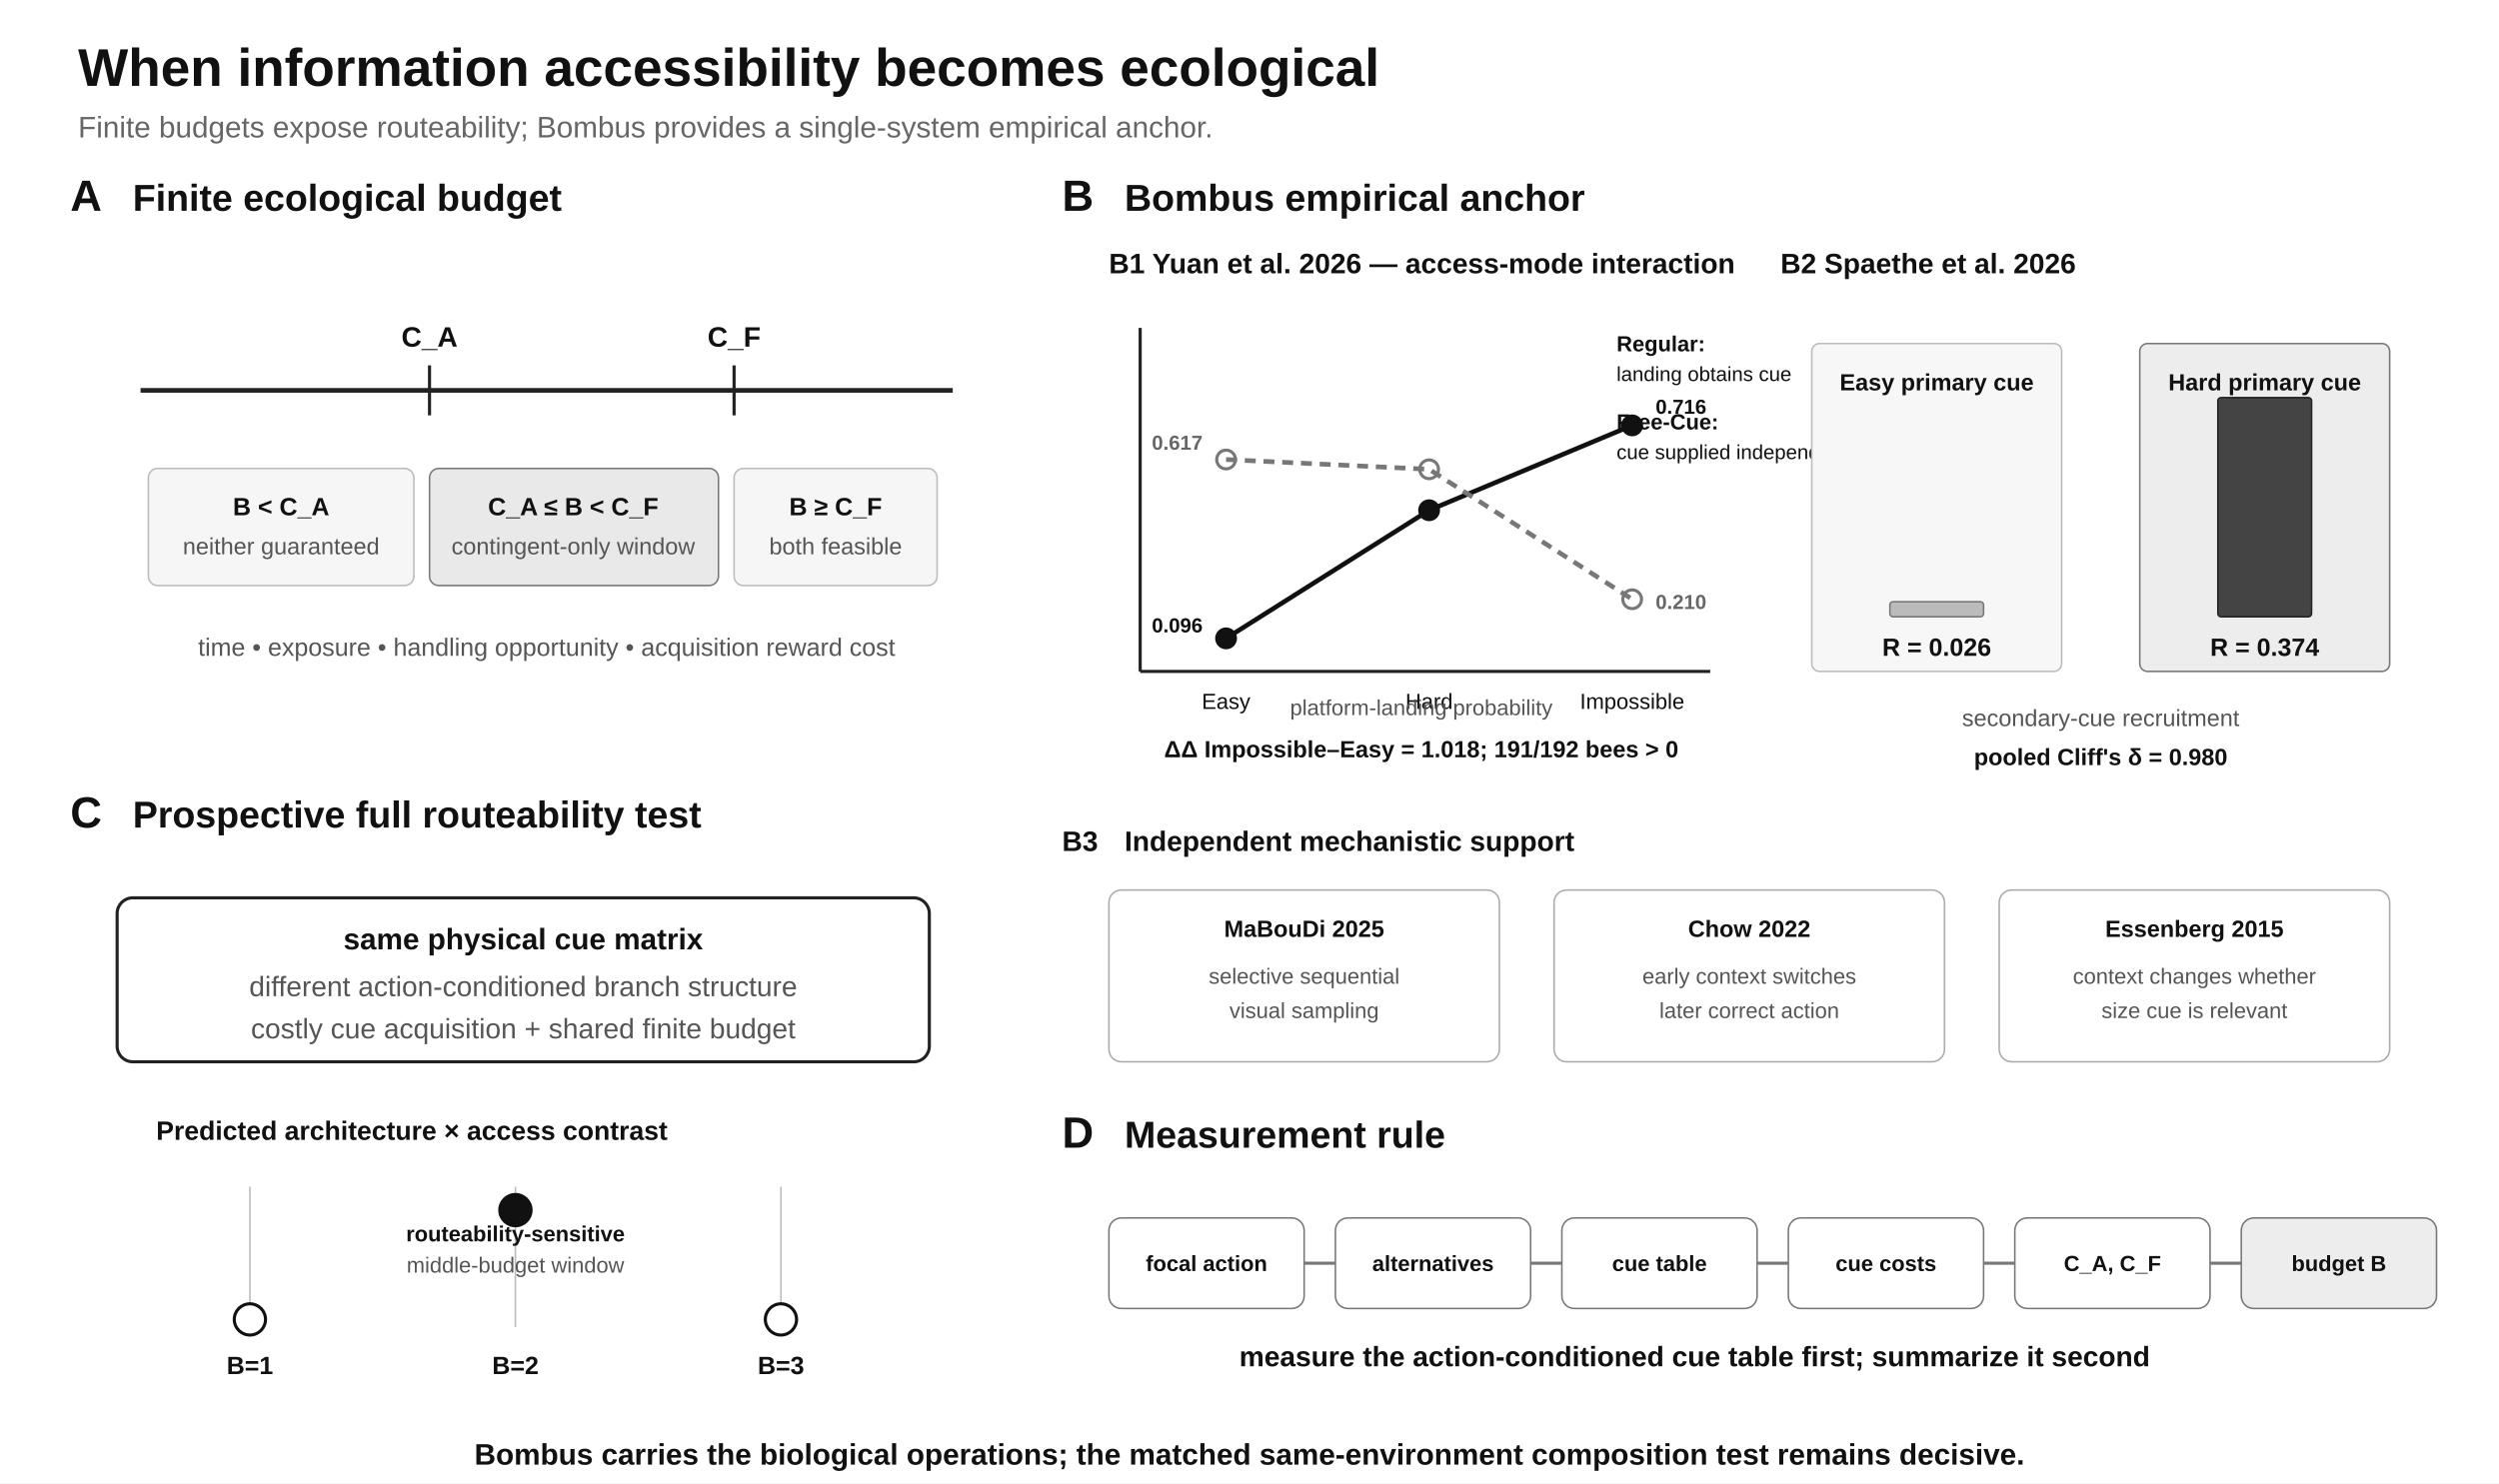
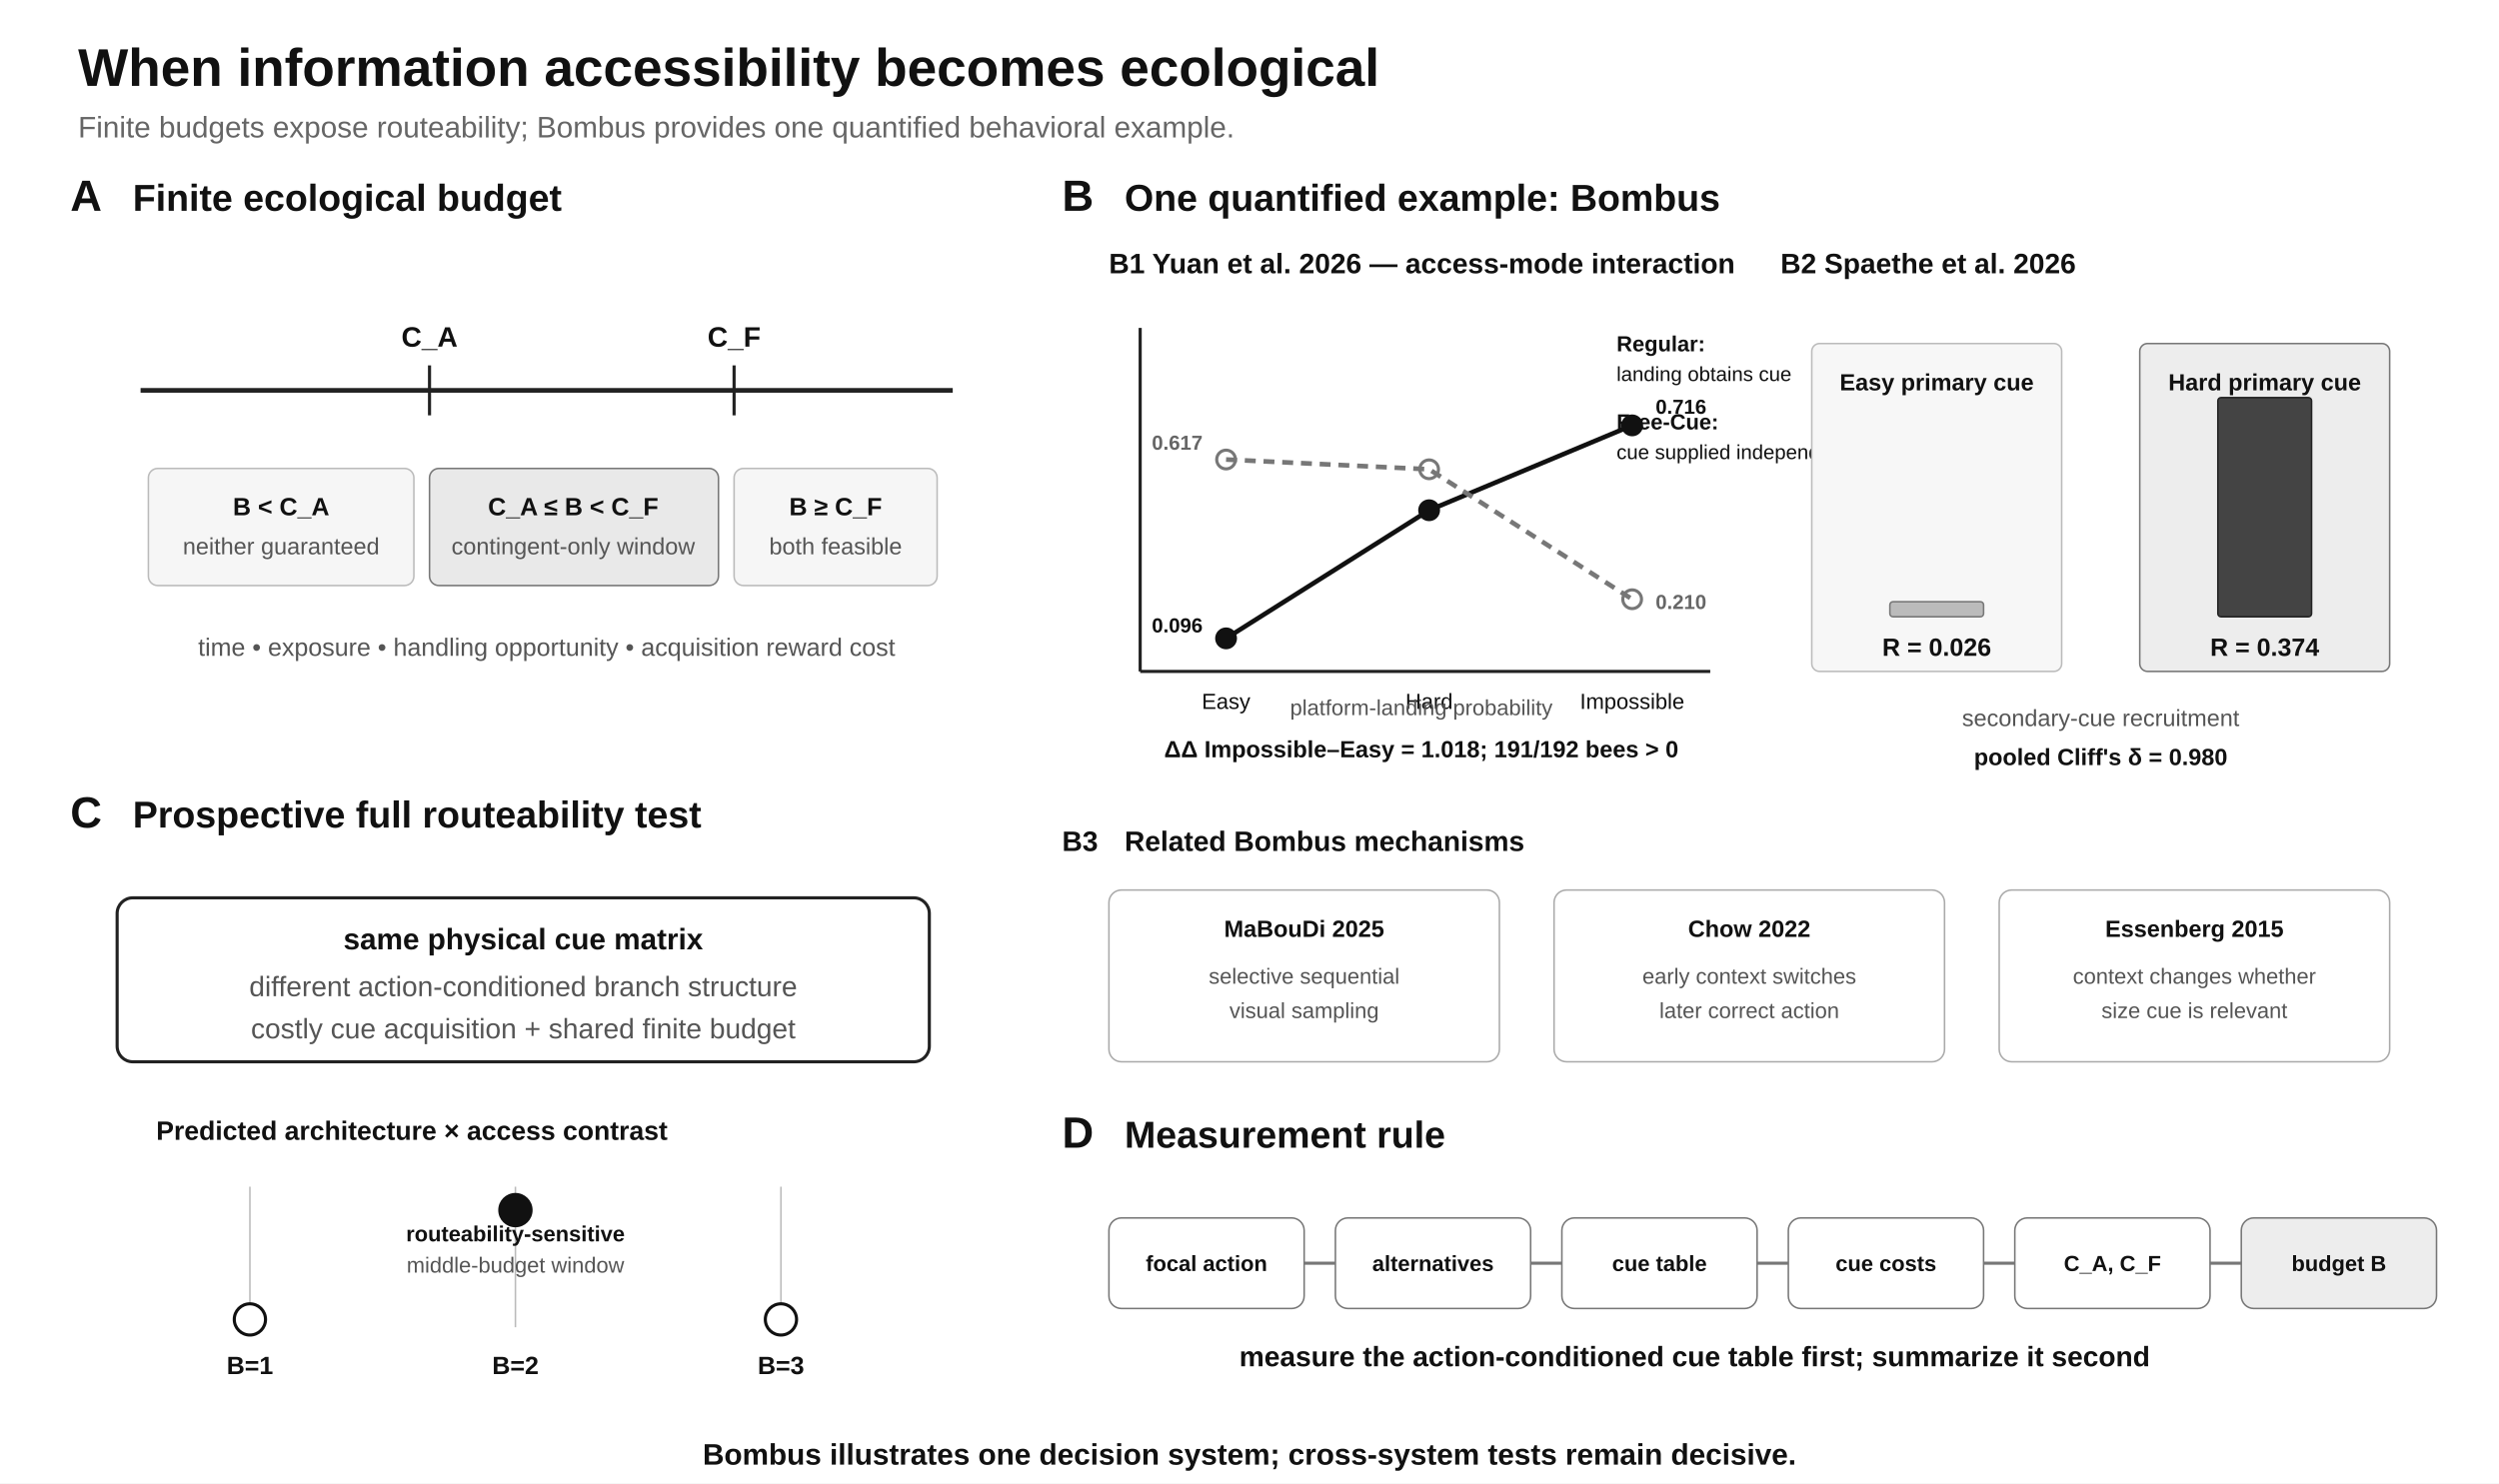
<svg xmlns="http://www.w3.org/2000/svg" width="1600" height="950" viewBox="0 0 1600 950">
  <rect x="0" y="0" width="1600" height="950" fill="#ffffff" />
  <style>text{font-family:Arial,Helvetica,sans-serif}</style>
  <text x="50" y="55" font-size="34" font-weight="bold" text-anchor="start" fill="#111111">When information accessibility becomes ecological</text>
-   <text x="50" y="88" font-size="19" font-weight="normal" text-anchor="start" fill="#666666">Finite budgets expose routeability; Bombus provides a single-system empirical anchor.</text>
+   <text x="50" y="88" font-size="19" font-weight="normal" text-anchor="start" fill="#666666">Finite budgets expose routeability; Bombus provides one quantified behavioral example.</text>
  <text x="45" y="135" font-size="28" font-weight="bold" text-anchor="start" fill="#111111">A</text>
  <text x="85" y="135" font-size="24" font-weight="bold" text-anchor="start" fill="#111111">Finite ecological budget</text>
  <line x1="90" y1="250" x2="610" y2="250" stroke="#222222" stroke-width="3" />
  <line x1="275" y1="234" x2="275" y2="266" stroke="#222222" stroke-width="2" />
  <text x="275" y="222" font-size="18" font-weight="bold" text-anchor="middle" fill="#111111">C_A</text>
  <line x1="470" y1="234" x2="470" y2="266" stroke="#222222" stroke-width="2" />
  <text x="470" y="222" font-size="18" font-weight="bold" text-anchor="middle" fill="#111111">C_F</text>
  <rect x="95" y="300" width="170" height="75" rx="6" fill="#f6f6f6" stroke="#bbbbbb" stroke-width="1" />
  <rect x="275" y="300" width="185" height="75" rx="6" fill="#e9e9e9" stroke="#777777" stroke-width="1" />
  <rect x="470" y="300" width="130" height="75" rx="6" fill="#f6f6f6" stroke="#bbbbbb" stroke-width="1" />
  <text x="180" y="330" font-size="16" font-weight="bold" text-anchor="middle" fill="#111111">B &lt; C_A</text>
  <text x="180" y="355" font-size="15" font-weight="normal" text-anchor="middle" fill="#555555">neither guaranteed</text>
  <text x="367" y="330" font-size="16" font-weight="bold" text-anchor="middle" fill="#111111">C_A ≤ B &lt; C_F</text>
  <text x="367" y="355" font-size="15" font-weight="normal" text-anchor="middle" fill="#555555">contingent-only window</text>
  <text x="535" y="330" font-size="16" font-weight="bold" text-anchor="middle" fill="#111111">B ≥ C_F</text>
  <text x="535" y="355" font-size="15" font-weight="normal" text-anchor="middle" fill="#555555">both feasible</text>
  <text x="350" y="420" font-size="16" font-weight="normal" text-anchor="middle" fill="#555555">time • exposure • handling opportunity • acquisition reward cost</text>
  <text x="680" y="135" font-size="28" font-weight="bold" text-anchor="start" fill="#111111">B</text>
-   <text x="720" y="135" font-size="24" font-weight="bold" text-anchor="start" fill="#111111">Bombus empirical anchor</text>
+   <text x="720" y="135" font-size="24" font-weight="bold" text-anchor="start" fill="#111111">One quantified example: Bombus</text>
  <text x="710" y="175" font-size="18" font-weight="bold" text-anchor="start" fill="#111111">B1  Yuan et al. 2026 — access-mode interaction</text>
  <line x1="730" y1="430" x2="1095" y2="430" stroke="#222222" stroke-width="2" />
  <line x1="730" y1="430" x2="730" y2="210" stroke="#222222" stroke-width="2" />
  <text x="785" y="454" font-size="14" font-weight="normal" text-anchor="middle" fill="#111111">Easy</text>
  <circle cx="785" cy="408.824" r="6" fill="#111111" stroke="#111111" stroke-width="2" />
  <circle cx="785" cy="294.286" r="6" fill="#ffffff" stroke="#777777" stroke-width="2" />
  <text x="915" y="454" font-size="14" font-weight="normal" text-anchor="middle" fill="#111111">Hard</text>
  <circle cx="915" cy="326.771" r="6" fill="#111111" stroke="#111111" stroke-width="2" />
  <circle cx="915" cy="300.547" r="6" fill="#ffffff" stroke="#777777" stroke-width="2" />
  <text x="1045" y="454" font-size="14" font-weight="normal" text-anchor="middle" fill="#111111">Impossible</text>
  <circle cx="1045" cy="272.423" r="6" fill="#111111" stroke="#111111" stroke-width="2" />
  <circle cx="1045" cy="383.764" r="6" fill="#ffffff" stroke="#777777" stroke-width="2" />
  <polyline points="785,408.824 915,326.771 1045,272.423" fill="none" stroke="#111111" stroke-width="3" />
  <polyline points="785,294.286 915,300.547 1045,383.764" fill="none" stroke="#777777" stroke-width="3" stroke-dasharray="7 5" />
  <text x="1035" y="225" font-size="14" font-weight="bold" text-anchor="start" fill="#111111">Regular:</text>
  <text x="1035" y="244" font-size="13" font-weight="normal" text-anchor="#555555" fill="#111111">landing obtains cue</text>
  <text x="1035" y="275" font-size="14" font-weight="bold" text-anchor="#666666" fill="#111111">Free-Cue:</text>
  <text x="1035" y="294" font-size="13" font-weight="normal" text-anchor="#666666" fill="#111111">cue supplied independently</text>
  <text x="770" y="405" font-size="13" font-weight="bold" text-anchor="end" fill="#111111">0.096</text>
  <text x="1060" y="265" font-size="13" font-weight="bold" text-anchor="start" fill="#111111">0.716</text>
  <text x="770" y="288" font-size="13" font-weight="bold" text-anchor="end" fill="#666666">0.617</text>
  <text x="1060" y="390" font-size="13" font-weight="bold" text-anchor="start" fill="#666666">0.210</text>
  <text x="910" y="458" font-size="14" font-weight="normal" text-anchor="middle" fill="#555555">platform-landing probability</text>
  <text x="910" y="485" font-size="15" font-weight="bold" text-anchor="middle" fill="#111111">ΔΔ Impossible–Easy = 1.018; 191/192 bees &gt; 0</text>
  <text x="1140" y="175" font-size="18" font-weight="bold" text-anchor="start" fill="#111111">B2  Spaethe et al. 2026</text>
  <rect x="1160" y="220" width="160" height="210" rx="5" fill="#f7f7f7" stroke="#bbbbbb" stroke-width="1" />
  <rect x="1370" y="220" width="160" height="210" rx="5" fill="#ededed" stroke="#777777" stroke-width="1" />
  <text x="1240" y="250" font-size="15" font-weight="bold" text-anchor="middle" fill="#111111">Easy primary cue</text>
  <text x="1450" y="250" font-size="15" font-weight="bold" text-anchor="middle" fill="#111111">Hard primary cue</text>
  <rect x="1210" y="385.363" width="60" height="9.638" rx="2" fill="#bbbbbb" stroke="#777777" stroke-width="1" />
  <rect x="1420" y="254.638" width="60" height="140.362" rx="2" fill="#444444" stroke="#222222" stroke-width="1" />
  <text x="1240" y="420" font-size="16" font-weight="bold" text-anchor="middle" fill="#111111">R = 0.026</text>
  <text x="1450" y="420" font-size="16" font-weight="bold" text-anchor="middle" fill="#111111">R = 0.374</text>
  <text x="1345" y="465" font-size="15" font-weight="normal" text-anchor="middle" fill="#555555">secondary-cue recruitment</text>
  <text x="1345" y="490" font-size="15" font-weight="bold" text-anchor="middle" fill="#111111">pooled Cliff's δ = 0.980</text>
  <text x="680" y="545" font-size="18" font-weight="bold" text-anchor="start" fill="#111111">B3</text>
-   <text x="720" y="545" font-size="18" font-weight="bold" text-anchor="start" fill="#111111">Independent mechanistic support</text>
+   <text x="720" y="545" font-size="18" font-weight="bold" text-anchor="start" fill="#111111">Related Bombus mechanisms</text>
  <rect x="710" y="570" width="250" height="110" rx="8" fill="#ffffff" stroke="#aaaaaa" stroke-width="1" />
  <text x="835" y="600" font-size="15" font-weight="bold" text-anchor="middle" fill="#111111">MaBouDi 2025</text>
  <text x="835" y="630" font-size="14" font-weight="normal" text-anchor="middle" fill="#555555">selective sequential</text>
  <text x="835" y="652" font-size="14" font-weight="normal" text-anchor="middle" fill="#555555">visual sampling</text>
  <rect x="995" y="570" width="250" height="110" rx="8" fill="#ffffff" stroke="#aaaaaa" stroke-width="1" />
  <text x="1120" y="600" font-size="15" font-weight="bold" text-anchor="middle" fill="#111111">Chow 2022</text>
  <text x="1120" y="630" font-size="14" font-weight="normal" text-anchor="middle" fill="#555555">early context switches</text>
  <text x="1120" y="652" font-size="14" font-weight="normal" text-anchor="middle" fill="#555555">later correct action</text>
  <rect x="1280" y="570" width="250" height="110" rx="8" fill="#ffffff" stroke="#aaaaaa" stroke-width="1" />
  <text x="1405" y="600" font-size="15" font-weight="bold" text-anchor="middle" fill="#111111">Essenberg 2015</text>
  <text x="1405" y="630" font-size="14" font-weight="normal" text-anchor="middle" fill="#555555">context changes whether</text>
  <text x="1405" y="652" font-size="14" font-weight="normal" text-anchor="middle" fill="#555555">size cue is relevant</text>
  <text x="45" y="530" font-size="28" font-weight="bold" text-anchor="start" fill="#111111">C</text>
  <text x="85" y="530" font-size="24" font-weight="bold" text-anchor="start" fill="#111111">Prospective full routeability test</text>
  <rect x="75" y="575" width="520" height="105" rx="10" fill="#ffffff" stroke="#222222" stroke-width="2" />
  <text x="335" y="608" font-size="19" font-weight="bold" text-anchor="middle" fill="#111111">same physical cue matrix</text>
  <text x="335" y="638" font-size="18" font-weight="normal" text-anchor="middle" fill="#555555">different action-conditioned branch structure</text>
  <text x="335" y="665" font-size="18" font-weight="normal" text-anchor="middle" fill="#555555">costly cue acquisition + shared finite budget</text>
  <text x="100" y="730" font-size="17" font-weight="bold" text-anchor="start" fill="#111111">Predicted architecture × access contrast</text>
  <line x1="160" y1="850" x2="160" y2="760" stroke="#bbbbbb" stroke-width="1" />
  <circle cx="160" cy="845" r="10" fill="#ffffff" stroke="#111111" stroke-width="2" />
  <text x="160" y="880" font-size="16" font-weight="bold" text-anchor="middle" fill="#111111">B=1</text>
  <line x1="330" y1="850" x2="330" y2="760" stroke="#bbbbbb" stroke-width="1" />
  <circle cx="330" cy="775" r="10" fill="#111111" stroke="#111111" stroke-width="2" />
  <text x="330" y="880" font-size="16" font-weight="bold" text-anchor="middle" fill="#111111">B=2</text>
  <line x1="500" y1="850" x2="500" y2="760" stroke="#bbbbbb" stroke-width="1" />
  <circle cx="500" cy="845" r="10" fill="#ffffff" stroke="#111111" stroke-width="2" />
  <text x="500" y="880" font-size="16" font-weight="bold" text-anchor="middle" fill="#111111">B=3</text>
  <text x="330" y="795" font-size="14" font-weight="bold" text-anchor="middle" fill="#111111">routeability-sensitive</text>
  <text x="330" y="815" font-size="14" font-weight="normal" text-anchor="middle" fill="#555555">middle-budget window</text>
  <text x="680" y="735" font-size="28" font-weight="bold" text-anchor="start" fill="#111111">D</text>
  <text x="720" y="735" font-size="24" font-weight="bold" text-anchor="start" fill="#111111">Measurement rule</text>
  <rect x="710" y="780" width="125" height="58" rx="8" fill="#ffffff" stroke="#777777" stroke-width="1" />
  <text x="772.5" y="814" font-size="14" font-weight="bold" text-anchor="middle" fill="#111111">focal action</text>
  <line x1="835" y1="809" x2="855" y2="809" stroke="#777777" stroke-width="2" />
  <rect x="855" y="780" width="125" height="58" rx="8" fill="#ffffff" stroke="#777777" stroke-width="1" />
  <text x="917.5" y="814" font-size="14" font-weight="bold" text-anchor="middle" fill="#111111">alternatives</text>
  <line x1="980" y1="809" x2="1000" y2="809" stroke="#777777" stroke-width="2" />
  <rect x="1000" y="780" width="125" height="58" rx="8" fill="#ffffff" stroke="#777777" stroke-width="1" />
  <text x="1062.5" y="814" font-size="14" font-weight="bold" text-anchor="middle" fill="#111111">cue table</text>
  <line x1="1125" y1="809" x2="1145" y2="809" stroke="#777777" stroke-width="2" />
  <rect x="1145" y="780" width="125" height="58" rx="8" fill="#ffffff" stroke="#777777" stroke-width="1" />
  <text x="1207.5" y="814" font-size="14" font-weight="bold" text-anchor="middle" fill="#111111">cue costs</text>
  <line x1="1270" y1="809" x2="1290" y2="809" stroke="#777777" stroke-width="2" />
  <rect x="1290" y="780" width="125" height="58" rx="8" fill="#ffffff" stroke="#777777" stroke-width="1" />
  <text x="1352.5" y="814" font-size="14" font-weight="bold" text-anchor="middle" fill="#111111">C_A, C_F</text>
  <line x1="1415" y1="809" x2="1435" y2="809" stroke="#777777" stroke-width="2" />
  <rect x="1435" y="780" width="125" height="58" rx="8" fill="#ededed" stroke="#777777" stroke-width="1" />
  <text x="1497.5" y="814" font-size="14" font-weight="bold" text-anchor="middle" fill="#111111">budget B</text>
  <text x="1085" y="875" font-size="18" font-weight="bold" text-anchor="middle" fill="#111111">measure the action-conditioned cue table first; summarize it second</text>
-   <text x="800" y="938" font-size="19" font-weight="bold" text-anchor="middle" fill="#111111">Bombus carries the biological operations; the matched same-environment composition test remains decisive.</text>
+   <text x="800" y="938" font-size="19" font-weight="bold" text-anchor="middle" fill="#111111">Bombus illustrates one decision system; cross-system tests remain decisive.</text>
</svg>
